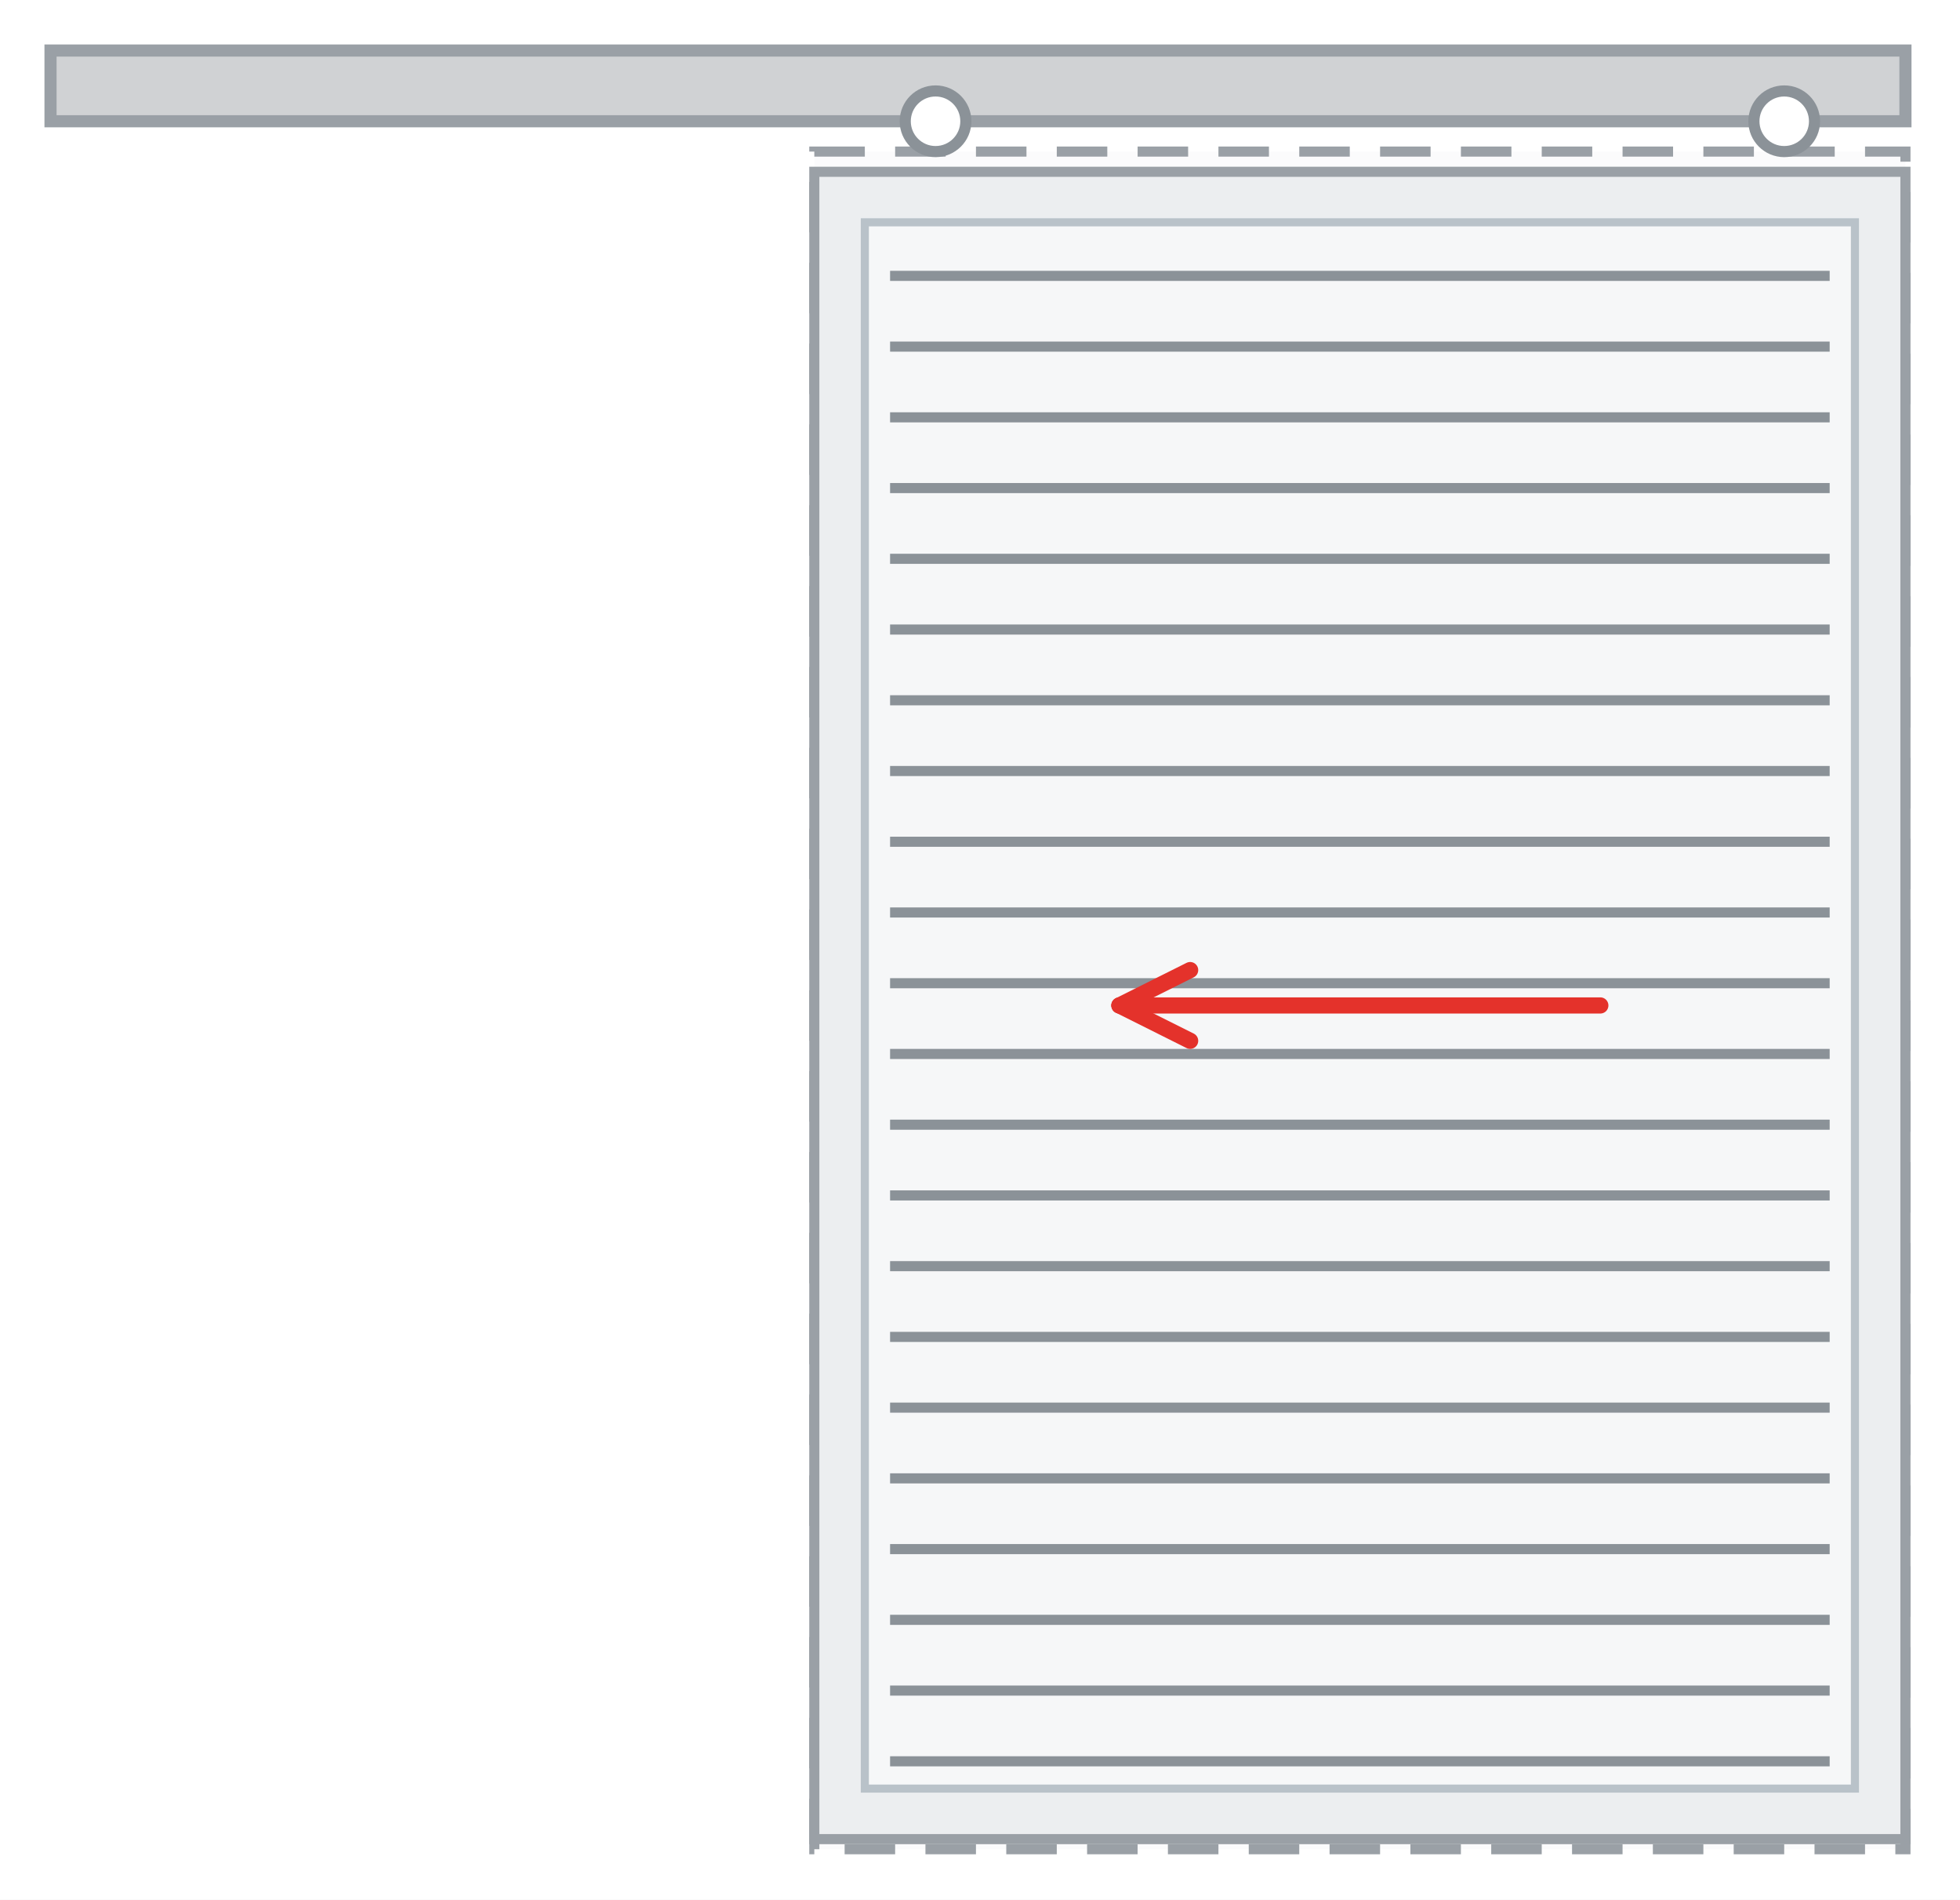
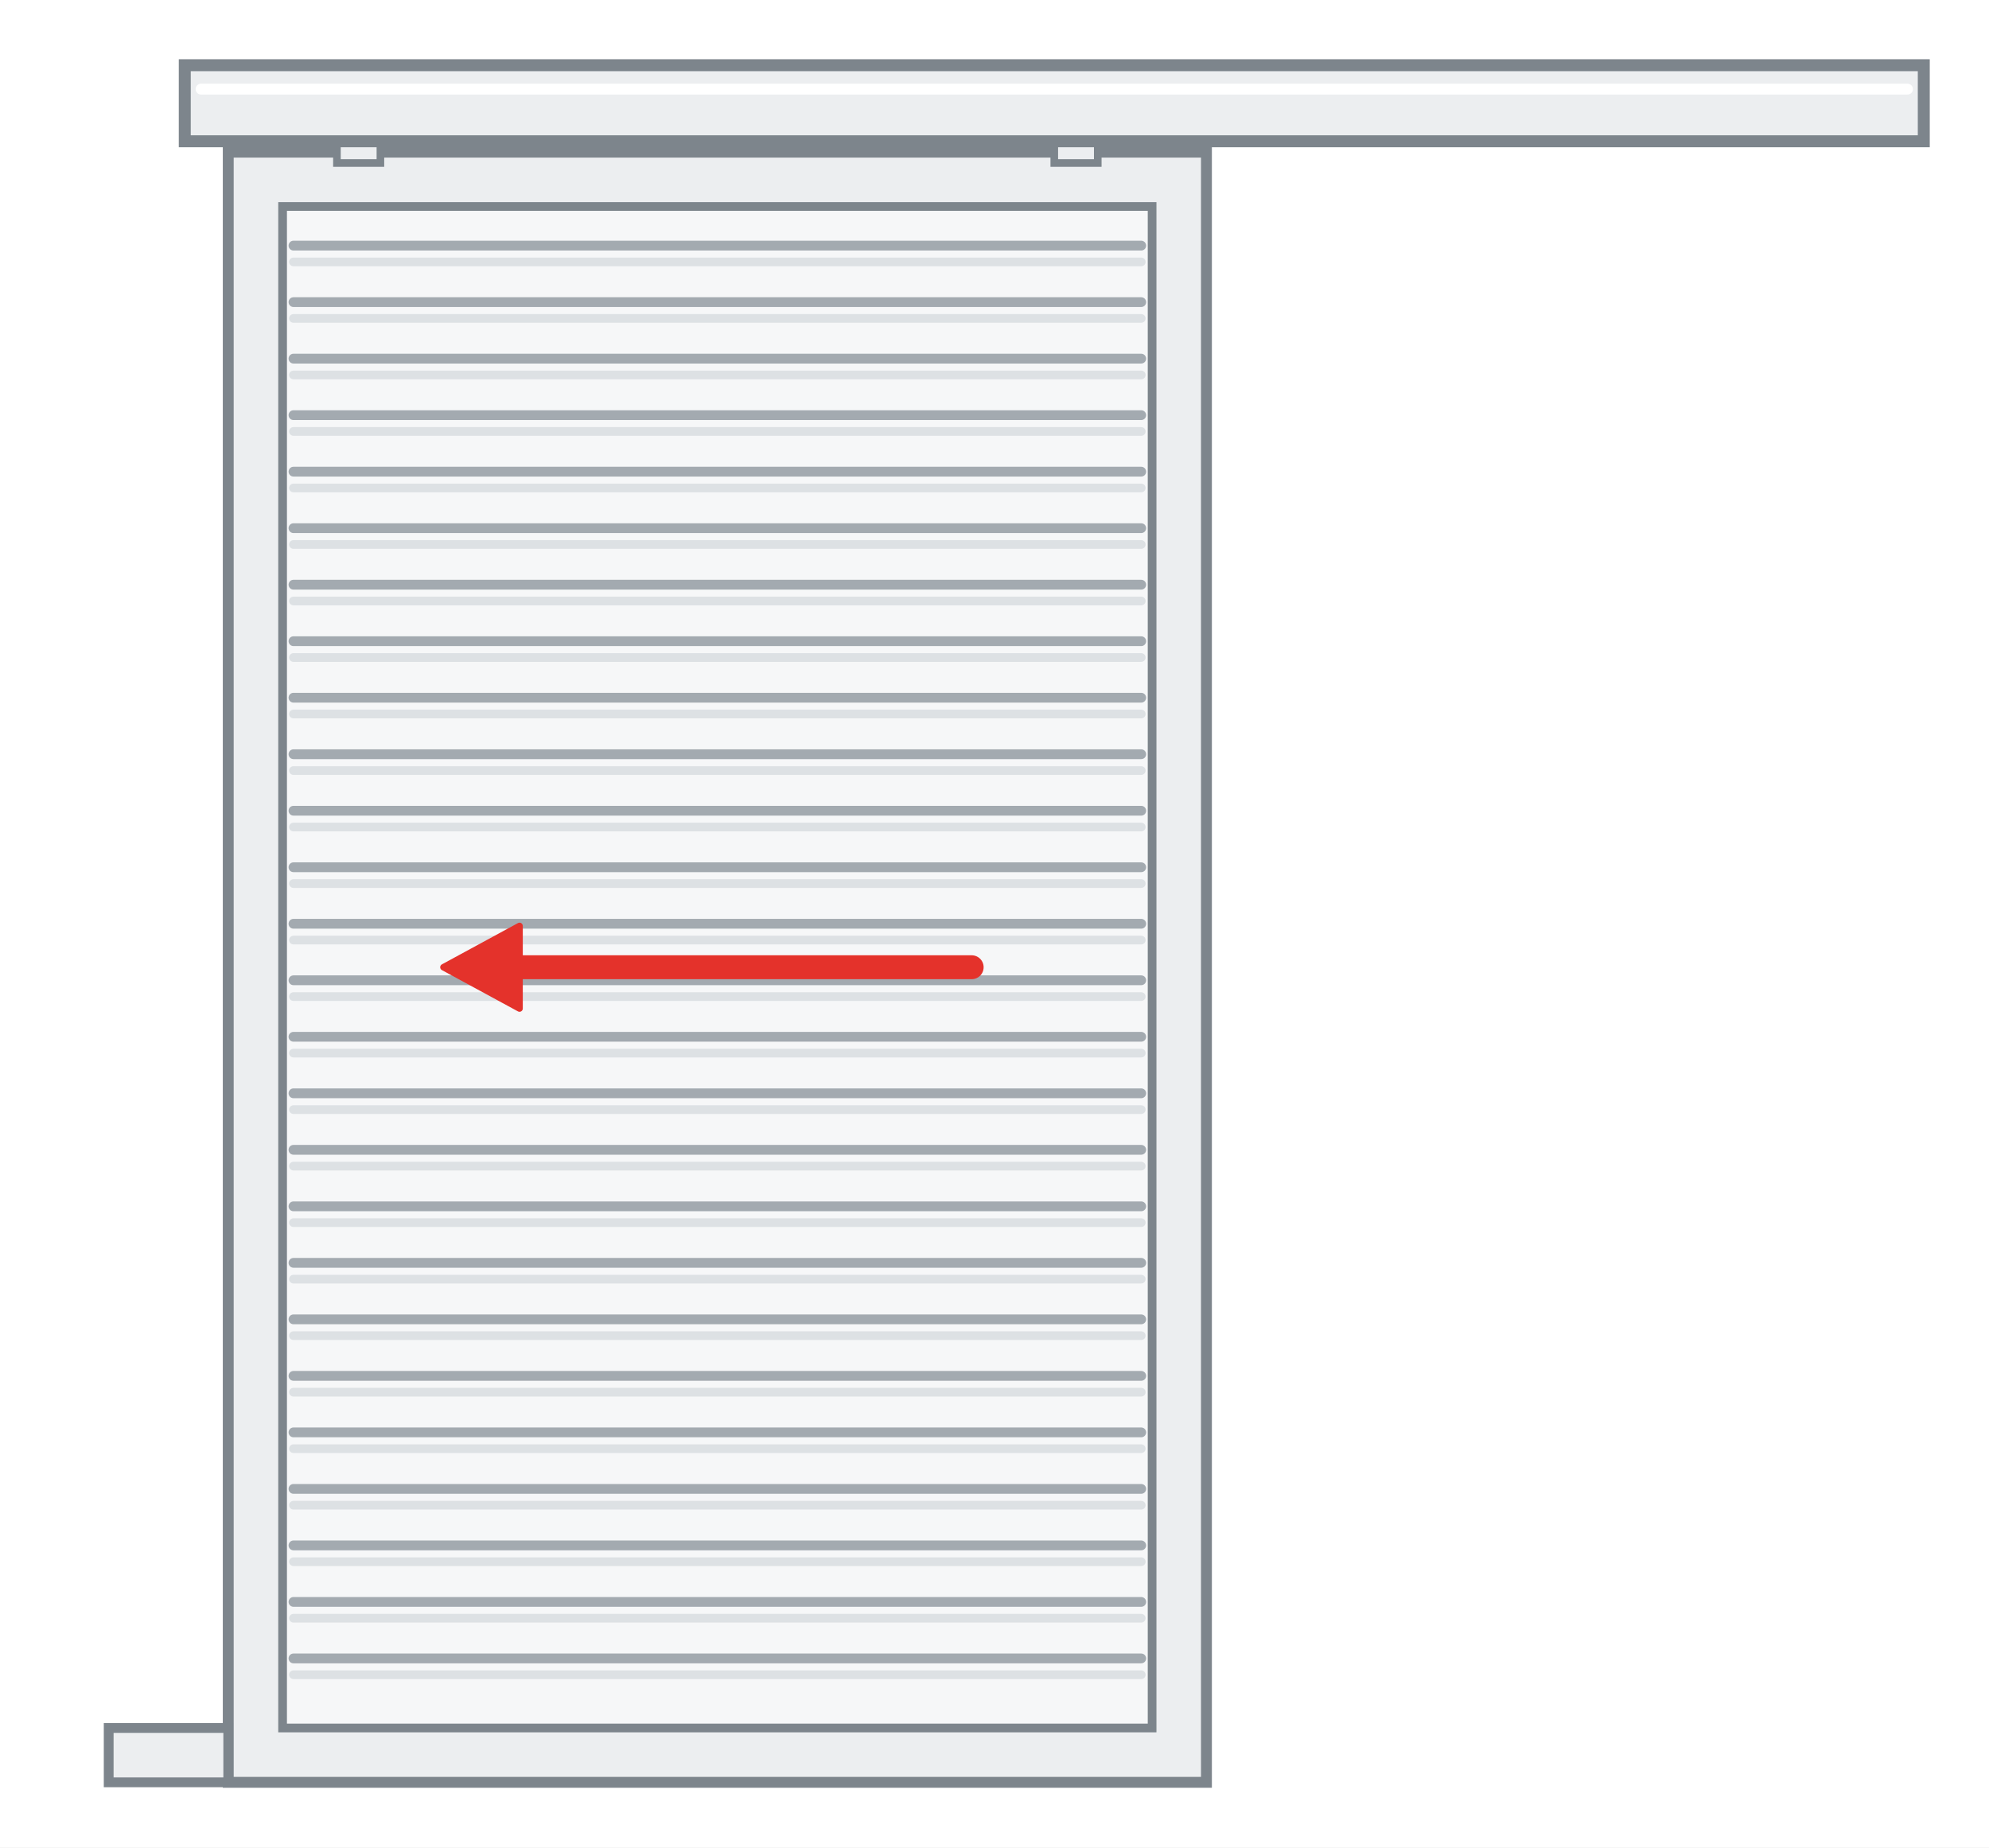
- <svg xmlns="http://www.w3.org/2000/svg" viewBox="0 0 194 188" width="194" height="188" role="img">
-   <rect width="194" height="188" fill="#ffffff" />
-   <rect x="5.0" y="5.0" width="183.6" height="7.0" fill="#d0d2d4" stroke="#9aa0a6" stroke-width="1.2" />
-   <rect x="80.6" y="15.0" width="108.0" height="168.0" fill="#fbfbfc" stroke="#9aa0a6" stroke-width="1" stroke-dasharray="5 3" />
-   <rect x="80.6" y="17.0" width="108.0" height="165.0" fill="#eceef0" stroke="#9aa0a6" stroke-width="1" />
-   <rect x="85.6" y="22.0" width="98.0" height="155.0" fill="#f6f7f8" stroke="#b9c2c9" stroke-width="0.8" />
-   <line x1="88.1" y1="27.3" x2="181.1" y2="27.3" stroke="#8b9298" stroke-width="1" />
-   <line x1="88.1" y1="34.3" x2="181.1" y2="34.3" stroke="#8b9298" stroke-width="1" />
-   <line x1="88.1" y1="41.3" x2="181.1" y2="41.3" stroke="#8b9298" stroke-width="1" />
-   <line x1="88.1" y1="48.3" x2="181.1" y2="48.3" stroke="#8b9298" stroke-width="1" />
-   <line x1="88.1" y1="55.3" x2="181.1" y2="55.3" stroke="#8b9298" stroke-width="1" />
-   <line x1="88.1" y1="62.3" x2="181.1" y2="62.3" stroke="#8b9298" stroke-width="1" />
-   <line x1="88.1" y1="69.3" x2="181.1" y2="69.3" stroke="#8b9298" stroke-width="1" />
-   <line x1="88.1" y1="76.3" x2="181.1" y2="76.3" stroke="#8b9298" stroke-width="1" />
-   <line x1="88.1" y1="83.3" x2="181.1" y2="83.3" stroke="#8b9298" stroke-width="1" />
-   <line x1="88.1" y1="90.3" x2="181.1" y2="90.3" stroke="#8b9298" stroke-width="1" />
-   <line x1="88.1" y1="97.3" x2="181.1" y2="97.3" stroke="#8b9298" stroke-width="1" />
-   <line x1="88.1" y1="104.3" x2="181.1" y2="104.3" stroke="#8b9298" stroke-width="1" />
-   <line x1="88.1" y1="111.3" x2="181.1" y2="111.3" stroke="#8b9298" stroke-width="1" />
-   <line x1="88.1" y1="118.3" x2="181.1" y2="118.3" stroke="#8b9298" stroke-width="1" />
-   <line x1="88.1" y1="125.3" x2="181.1" y2="125.3" stroke="#8b9298" stroke-width="1" />
-   <line x1="88.1" y1="132.3" x2="181.1" y2="132.3" stroke="#8b9298" stroke-width="1" />
-   <line x1="88.1" y1="139.3" x2="181.1" y2="139.3" stroke="#8b9298" stroke-width="1" />
-   <line x1="88.1" y1="146.3" x2="181.1" y2="146.3" stroke="#8b9298" stroke-width="1" />
-   <line x1="88.1" y1="153.3" x2="181.1" y2="153.3" stroke="#8b9298" stroke-width="1" />
-   <line x1="88.1" y1="160.3" x2="181.1" y2="160.3" stroke="#8b9298" stroke-width="1" />
-   <line x1="88.1" y1="167.3" x2="181.1" y2="167.3" stroke="#8b9298" stroke-width="1" />
-   <line x1="88.1" y1="174.3" x2="181.1" y2="174.3" stroke="#8b9298" stroke-width="1" />
-   <circle cx="92.6" cy="12.0" r="3" fill="#ffffff" stroke="#8b9298" stroke-width="1.1" />
-   <circle cx="176.6" cy="12.0" r="3" fill="#ffffff" stroke="#8b9298" stroke-width="1.1" />
-   <line x1="158.4" y1="99.5" x2="110.8" y2="99.5" stroke="#e4322b" stroke-width="1.6" stroke-linecap="round" />
-   <line x1="110.8" y1="99.5" x2="117.8" y2="96.0" stroke="#e4322b" stroke-width="1.6" stroke-linecap="round" />
-   <line x1="110.8" y1="99.5" x2="117.8" y2="103.0" stroke="#e4322b" stroke-width="1.6" stroke-linecap="round" />
+ <svg xmlns="http://www.w3.org/2000/svg" viewBox="0 0 183 170" width="183" height="170" role="img">
+   <rect width="183" height="170" fill="#ffffff" />
+   <rect x="21.0" y="14.0" width="90.0" height="150.0" fill="#eceef0" stroke="#7d858c" stroke-width="1" />
+   <rect x="26.0" y="19.0" width="80.0" height="140.0" fill="#f6f7f8" stroke="#7d858c" stroke-width="0.8" />
+   <line x1="27.0" y1="22.6" x2="105.0" y2="22.6" stroke="#a3aab0" stroke-width="0.9" stroke-linecap="round" />
+   <line x1="27.0" y1="24.1" x2="105.0" y2="24.1" stroke="#dde1e4" stroke-width="0.8" stroke-linecap="round" />
+   <line x1="27.0" y1="27.8" x2="105.0" y2="27.8" stroke="#a3aab0" stroke-width="0.9" stroke-linecap="round" />
+   <line x1="27.0" y1="29.3" x2="105.0" y2="29.3" stroke="#dde1e4" stroke-width="0.8" stroke-linecap="round" />
+   <line x1="27.0" y1="33.0" x2="105.0" y2="33.0" stroke="#a3aab0" stroke-width="0.9" stroke-linecap="round" />
+   <line x1="27.0" y1="34.5" x2="105.0" y2="34.5" stroke="#dde1e4" stroke-width="0.8" stroke-linecap="round" />
+   <line x1="27.0" y1="38.2" x2="105.0" y2="38.2" stroke="#a3aab0" stroke-width="0.9" stroke-linecap="round" />
+   <line x1="27.0" y1="39.7" x2="105.0" y2="39.7" stroke="#dde1e4" stroke-width="0.8" stroke-linecap="round" />
+   <line x1="27.0" y1="43.4" x2="105.0" y2="43.4" stroke="#a3aab0" stroke-width="0.9" stroke-linecap="round" />
+   <line x1="27.0" y1="44.9" x2="105.0" y2="44.9" stroke="#dde1e4" stroke-width="0.8" stroke-linecap="round" />
+   <line x1="27.0" y1="48.6" x2="105.0" y2="48.6" stroke="#a3aab0" stroke-width="0.9" stroke-linecap="round" />
+   <line x1="27.0" y1="50.1" x2="105.0" y2="50.1" stroke="#dde1e4" stroke-width="0.8" stroke-linecap="round" />
+   <line x1="27.0" y1="53.8" x2="105.0" y2="53.8" stroke="#a3aab0" stroke-width="0.9" stroke-linecap="round" />
+   <line x1="27.0" y1="55.3" x2="105.0" y2="55.3" stroke="#dde1e4" stroke-width="0.8" stroke-linecap="round" />
+   <line x1="27.0" y1="59.0" x2="105.0" y2="59.0" stroke="#a3aab0" stroke-width="0.9" stroke-linecap="round" />
+   <line x1="27.0" y1="60.5" x2="105.0" y2="60.5" stroke="#dde1e4" stroke-width="0.8" stroke-linecap="round" />
+   <line x1="27.0" y1="64.2" x2="105.0" y2="64.2" stroke="#a3aab0" stroke-width="0.9" stroke-linecap="round" />
+   <line x1="27.0" y1="65.7" x2="105.0" y2="65.7" stroke="#dde1e4" stroke-width="0.8" stroke-linecap="round" />
+   <line x1="27.0" y1="69.4" x2="105.0" y2="69.4" stroke="#a3aab0" stroke-width="0.9" stroke-linecap="round" />
+   <line x1="27.0" y1="70.9" x2="105.0" y2="70.9" stroke="#dde1e4" stroke-width="0.8" stroke-linecap="round" />
+   <line x1="27.0" y1="74.6" x2="105.0" y2="74.6" stroke="#a3aab0" stroke-width="0.9" stroke-linecap="round" />
+   <line x1="27.0" y1="76.1" x2="105.0" y2="76.1" stroke="#dde1e4" stroke-width="0.8" stroke-linecap="round" />
+   <line x1="27.0" y1="79.8" x2="105.0" y2="79.8" stroke="#a3aab0" stroke-width="0.9" stroke-linecap="round" />
+   <line x1="27.0" y1="81.3" x2="105.0" y2="81.3" stroke="#dde1e4" stroke-width="0.8" stroke-linecap="round" />
+   <line x1="27.0" y1="85.0" x2="105.0" y2="85.0" stroke="#a3aab0" stroke-width="0.9" stroke-linecap="round" />
+   <line x1="27.0" y1="86.5" x2="105.0" y2="86.5" stroke="#dde1e4" stroke-width="0.8" stroke-linecap="round" />
+   <line x1="27.0" y1="90.2" x2="105.0" y2="90.2" stroke="#a3aab0" stroke-width="0.9" stroke-linecap="round" />
+   <line x1="27.0" y1="91.7" x2="105.0" y2="91.7" stroke="#dde1e4" stroke-width="0.8" stroke-linecap="round" />
+   <line x1="27.0" y1="95.4" x2="105.0" y2="95.4" stroke="#a3aab0" stroke-width="0.9" stroke-linecap="round" />
+   <line x1="27.0" y1="96.9" x2="105.0" y2="96.9" stroke="#dde1e4" stroke-width="0.8" stroke-linecap="round" />
+   <line x1="27.0" y1="100.6" x2="105.0" y2="100.6" stroke="#a3aab0" stroke-width="0.9" stroke-linecap="round" />
+   <line x1="27.0" y1="102.1" x2="105.0" y2="102.1" stroke="#dde1e4" stroke-width="0.8" stroke-linecap="round" />
+   <line x1="27.0" y1="105.8" x2="105.0" y2="105.8" stroke="#a3aab0" stroke-width="0.9" stroke-linecap="round" />
+   <line x1="27.0" y1="107.3" x2="105.0" y2="107.3" stroke="#dde1e4" stroke-width="0.8" stroke-linecap="round" />
+   <line x1="27.0" y1="111.0" x2="105.0" y2="111.0" stroke="#a3aab0" stroke-width="0.9" stroke-linecap="round" />
+   <line x1="27.0" y1="112.5" x2="105.0" y2="112.5" stroke="#dde1e4" stroke-width="0.8" stroke-linecap="round" />
+   <line x1="27.0" y1="116.2" x2="105.0" y2="116.2" stroke="#a3aab0" stroke-width="0.9" stroke-linecap="round" />
+   <line x1="27.0" y1="117.7" x2="105.0" y2="117.7" stroke="#dde1e4" stroke-width="0.8" stroke-linecap="round" />
+   <line x1="27.0" y1="121.4" x2="105.0" y2="121.4" stroke="#a3aab0" stroke-width="0.9" stroke-linecap="round" />
+   <line x1="27.0" y1="122.9" x2="105.0" y2="122.9" stroke="#dde1e4" stroke-width="0.8" stroke-linecap="round" />
+   <line x1="27.0" y1="126.6" x2="105.0" y2="126.6" stroke="#a3aab0" stroke-width="0.9" stroke-linecap="round" />
+   <line x1="27.0" y1="128.1" x2="105.0" y2="128.1" stroke="#dde1e4" stroke-width="0.8" stroke-linecap="round" />
+   <line x1="27.0" y1="131.8" x2="105.0" y2="131.8" stroke="#a3aab0" stroke-width="0.9" stroke-linecap="round" />
+   <line x1="27.0" y1="133.3" x2="105.0" y2="133.3" stroke="#dde1e4" stroke-width="0.8" stroke-linecap="round" />
+   <line x1="27.0" y1="137.0" x2="105.0" y2="137.0" stroke="#a3aab0" stroke-width="0.9" stroke-linecap="round" />
+   <line x1="27.0" y1="138.5" x2="105.0" y2="138.5" stroke="#dde1e4" stroke-width="0.8" stroke-linecap="round" />
+   <line x1="27.0" y1="142.2" x2="105.0" y2="142.2" stroke="#a3aab0" stroke-width="0.9" stroke-linecap="round" />
+   <line x1="27.0" y1="143.7" x2="105.0" y2="143.7" stroke="#dde1e4" stroke-width="0.8" stroke-linecap="round" />
+   <line x1="27.0" y1="147.4" x2="105.0" y2="147.4" stroke="#a3aab0" stroke-width="0.9" stroke-linecap="round" />
+   <line x1="27.0" y1="148.9" x2="105.0" y2="148.9" stroke="#dde1e4" stroke-width="0.8" stroke-linecap="round" />
+   <line x1="27.0" y1="152.6" x2="105.0" y2="152.6" stroke="#a3aab0" stroke-width="0.9" stroke-linecap="round" />
+   <line x1="27.0" y1="154.1" x2="105.0" y2="154.1" stroke="#dde1e4" stroke-width="0.8" stroke-linecap="round" />
+   <rect x="31.0" y="12.0" width="4.0" height="3.0" fill="#eceef0" stroke="#7d858c" stroke-width="0.7" />
+   <rect x="97.0" y="12.0" width="4.0" height="3.0" fill="#eceef0" stroke="#7d858c" stroke-width="0.7" />
+   <rect x="10.0" y="159.0" width="11.0" height="5.0" fill="#eceef0" stroke="#7d858c" stroke-width="0.9" />
+   <line x1="89.4" y1="89.0" x2="45.7" y2="89.0" stroke="#e4322b" stroke-width="2.2" stroke-linecap="round" />
+   <polygon points="40.8,89.0 47.8,85.2 47.8,92.8" fill="#e4322b" stroke="#e4322b" stroke-width="0.6" stroke-linejoin="round" />
+   <rect x="17.0" y="6.0" width="160.0" height="7.0" fill="#eceef0" stroke="#7d858c" stroke-width="1.1" />
+   <line x1="18.5" y1="8.2" x2="175.5" y2="8.2" stroke="#ffffff" stroke-width="1" stroke-linecap="round" />
</svg>
